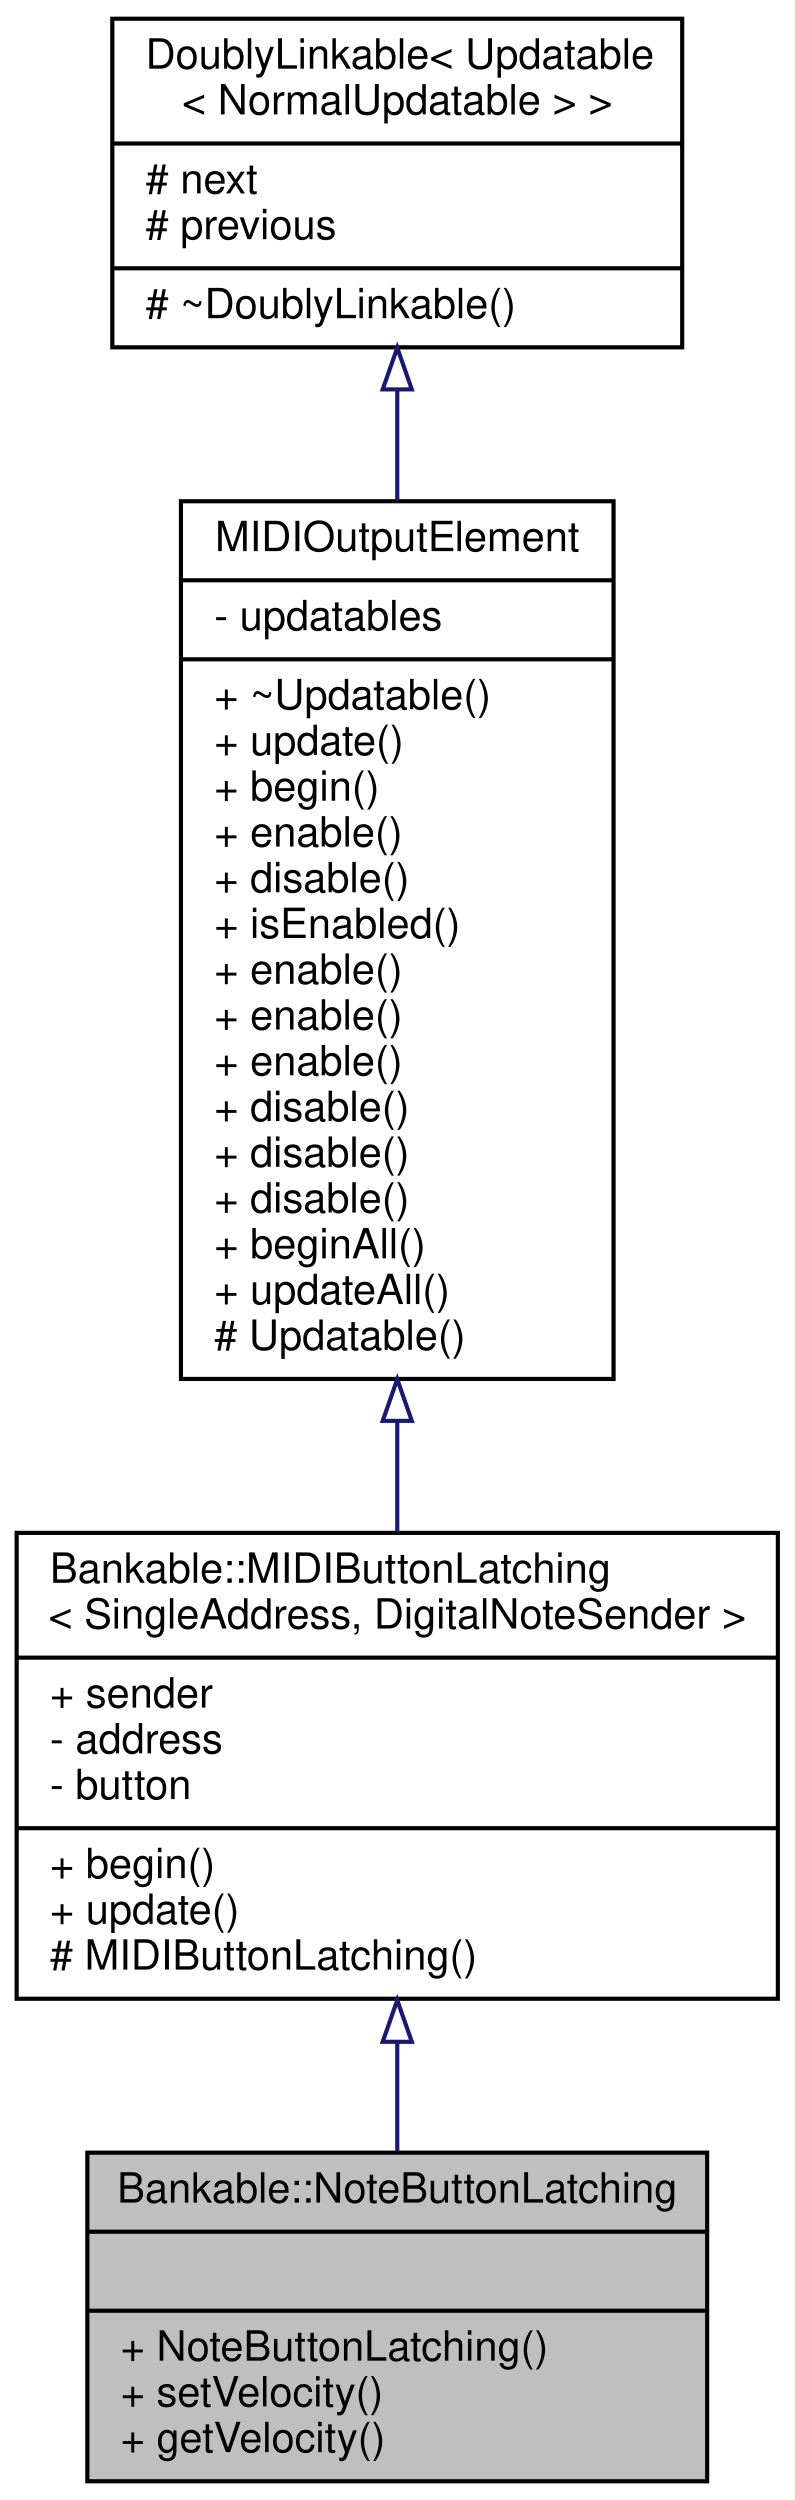
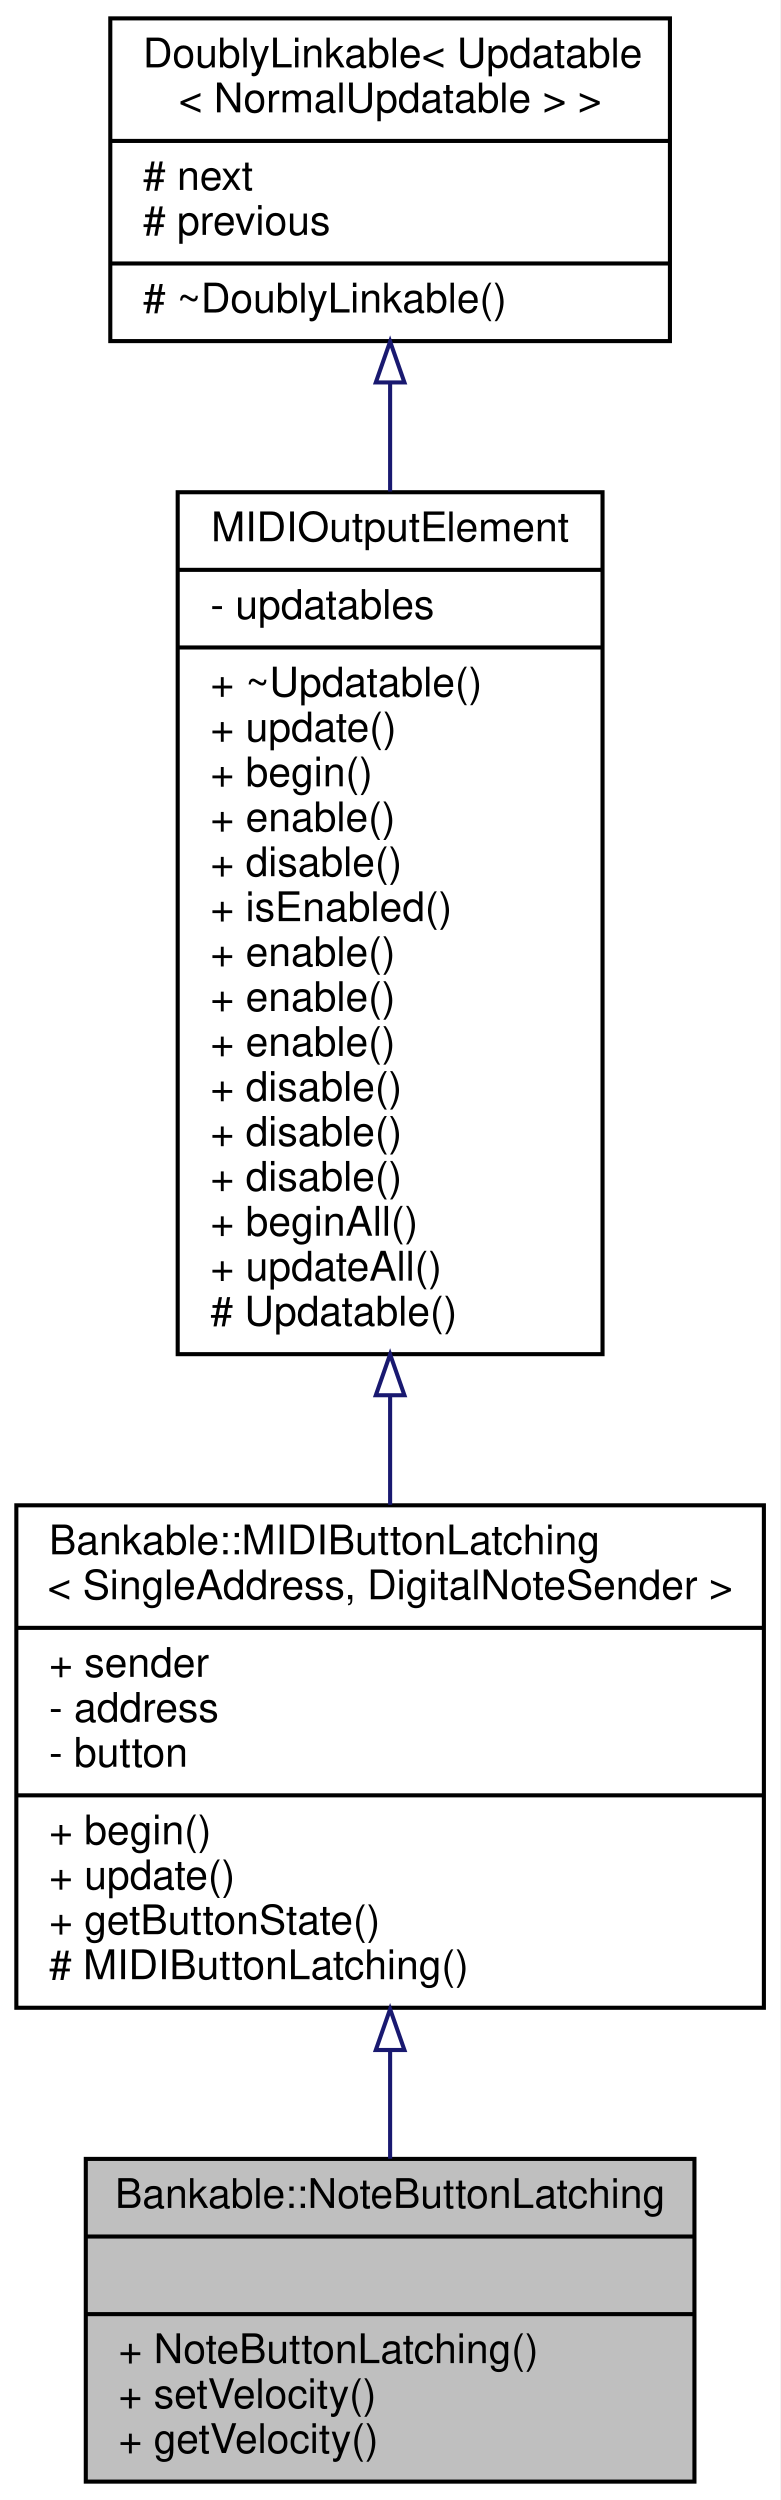
- <svg xmlns="http://www.w3.org/2000/svg" xmlns:xlink="http://www.w3.org/1999/xlink" width="191pt" height="601pt" viewBox="0.00 0.00 191.00 601.00">
-   <g id="graph0" class="graph" transform="scale(1 1) rotate(0) translate(4 597)">
-     <polygon fill="white" stroke="none" points="-4,4 -4,-597 187,-597 187,4 -4,4" />
+ <svg xmlns="http://www.w3.org/2000/svg" xmlns:xlink="http://www.w3.org/1999/xlink" width="191pt" height="612pt" viewBox="0.00 0.00 191.00 612.00">
+   <g id="graph0" class="graph" transform="scale(1 1) rotate(0) translate(4 608)">
+     <polygon fill="white" stroke="none" points="-4,4 -4,-608 187,-608 187,4 -4,4" />
    <g id="node1" class="node">
      <g id="a_node1">
        <a xlink:title="A class of MIDIOutputElements that read the input of a latching push button or toggle switch,...">
          <polygon fill="#bfbfbf" stroke="black" points="17,-0.5 17,-79.5 166,-79.5 166,-0.5 17,-0.5" />
          <text text-anchor="middle" x="91.5" y="-67.5" font-family="Helvetica,sans-Serif" font-size="10.00">Bankable::NoteButtonLatching</text>
          <polyline fill="none" stroke="black" points="17,-60.5 166,-60.5 " />
          <text text-anchor="middle" x="91.5" y="-48.5" font-family="Helvetica,sans-Serif" font-size="10.00"> </text>
          <polyline fill="none" stroke="black" points="17,-41.5 166,-41.5 " />
          <text text-anchor="start" x="25" y="-29.5" font-family="Helvetica,sans-Serif" font-size="10.00">+ NoteButtonLatching()</text>
          <text text-anchor="start" x="25" y="-18.5" font-family="Helvetica,sans-Serif" font-size="10.00">+ setVelocity()</text>
          <text text-anchor="start" x="25" y="-7.5" font-family="Helvetica,sans-Serif" font-size="10.00">+ getVelocity()</text>
        </a>
      </g>
    </g>
    <g id="node2" class="node">
      <g id="a_node2">
        <a xlink:href="../../d3/d0b/classBankable_1_1MIDIButtonLatching.html" target="_top" xlink:title=" ">
-           <polygon fill="white" stroke="black" points="0,-116.5 0,-228.5 183,-228.5 183,-116.5 0,-116.5" />
-           <text text-anchor="start" x="8" y="-216.5" font-family="Helvetica,sans-Serif" font-size="10.00">Bankable::MIDIButtonLatching</text>
-           <text text-anchor="middle" x="91.5" y="-205.5" font-family="Helvetica,sans-Serif" font-size="10.00">&lt; SingleAddress, DigitalNoteSender &gt;</text>
-           <polyline fill="none" stroke="black" points="0,-198.5 183,-198.5 " />
-           <text text-anchor="start" x="8" y="-186.5" font-family="Helvetica,sans-Serif" font-size="10.00">+ sender</text>
-           <text text-anchor="start" x="8" y="-175.5" font-family="Helvetica,sans-Serif" font-size="10.00">- address</text>
-           <text text-anchor="start" x="8" y="-164.5" font-family="Helvetica,sans-Serif" font-size="10.00">- button</text>
-           <polyline fill="none" stroke="black" points="0,-157.5 183,-157.5 " />
-           <text text-anchor="start" x="8" y="-145.5" font-family="Helvetica,sans-Serif" font-size="10.00">+ begin()</text>
-           <text text-anchor="start" x="8" y="-134.5" font-family="Helvetica,sans-Serif" font-size="10.00">+ update()</text>
+           <polygon fill="white" stroke="black" points="0,-116.5 0,-239.5 183,-239.5 183,-116.5 0,-116.5" />
+           <text text-anchor="start" x="8" y="-227.5" font-family="Helvetica,sans-Serif" font-size="10.00">Bankable::MIDIButtonLatching</text>
+           <text text-anchor="middle" x="91.5" y="-216.5" font-family="Helvetica,sans-Serif" font-size="10.00">&lt; SingleAddress, DigitalNoteSender &gt;</text>
+           <polyline fill="none" stroke="black" points="0,-209.5 183,-209.5 " />
+           <text text-anchor="start" x="8" y="-197.5" font-family="Helvetica,sans-Serif" font-size="10.00">+ sender</text>
+           <text text-anchor="start" x="8" y="-186.5" font-family="Helvetica,sans-Serif" font-size="10.00">- address</text>
+           <text text-anchor="start" x="8" y="-175.5" font-family="Helvetica,sans-Serif" font-size="10.00">- button</text>
+           <polyline fill="none" stroke="black" points="0,-168.5 183,-168.5 " />
+           <text text-anchor="start" x="8" y="-156.5" font-family="Helvetica,sans-Serif" font-size="10.00">+ begin()</text>
+           <text text-anchor="start" x="8" y="-145.5" font-family="Helvetica,sans-Serif" font-size="10.00">+ update()</text>
+           <text text-anchor="start" x="8" y="-134.5" font-family="Helvetica,sans-Serif" font-size="10.00">+ getButtonState()</text>
          <text text-anchor="start" x="8" y="-123.5" font-family="Helvetica,sans-Serif" font-size="10.00"># MIDIButtonLatching()</text>
        </a>
      </g>
    </g>
    <g id="edge1" class="edge">
-       <path fill="none" stroke="midnightblue" d="M91.5,-106.056C91.5,-97.081 91.5,-88.11 91.5,-79.823" />
-       <polygon fill="none" stroke="midnightblue" points="88,-106.156 91.5,-116.156 95,-106.156 88,-106.156" />
+       <path fill="none" stroke="midnightblue" d="M91.5,-105.911C91.5,-96.831 91.5,-87.824 91.5,-79.54" />
+       <polygon fill="none" stroke="midnightblue" points="88,-106.16 91.5,-116.16 95,-106.16 88,-106.16" />
    </g>
    <g id="node3" class="node">
      <g id="a_node3">
        <a xlink:href="../../d5/de0/classUpdatable.html" target="_top" xlink:title=" ">
-           <polygon fill="white" stroke="black" points="39.5,-265.5 39.5,-476.5 143.5,-476.5 143.5,-265.5 39.5,-265.5" />
-           <text text-anchor="middle" x="91.5" y="-464.5" font-family="Helvetica,sans-Serif" font-size="10.00">MIDIOutputElement</text>
-           <polyline fill="none" stroke="black" points="39.5,-457.5 143.5,-457.5 " />
-           <text text-anchor="start" x="47.5" y="-445.5" font-family="Helvetica,sans-Serif" font-size="10.00">- updatables</text>
-           <polyline fill="none" stroke="black" points="39.5,-438.5 143.5,-438.5 " />
-           <text text-anchor="start" x="47.5" y="-426.5" font-family="Helvetica,sans-Serif" font-size="10.00">+ ~Updatable()</text>
-           <text text-anchor="start" x="47.5" y="-415.5" font-family="Helvetica,sans-Serif" font-size="10.00">+ update()</text>
-           <text text-anchor="start" x="47.5" y="-404.5" font-family="Helvetica,sans-Serif" font-size="10.00">+ begin()</text>
-           <text text-anchor="start" x="47.5" y="-393.5" font-family="Helvetica,sans-Serif" font-size="10.00">+ enable()</text>
-           <text text-anchor="start" x="47.5" y="-382.5" font-family="Helvetica,sans-Serif" font-size="10.00">+ disable()</text>
-           <text text-anchor="start" x="47.5" y="-371.5" font-family="Helvetica,sans-Serif" font-size="10.00">+ isEnabled()</text>
+           <polygon fill="white" stroke="black" points="39.5,-276.5 39.5,-487.5 143.5,-487.5 143.5,-276.5 39.5,-276.5" />
+           <text text-anchor="middle" x="91.5" y="-475.5" font-family="Helvetica,sans-Serif" font-size="10.00">MIDIOutputElement</text>
+           <polyline fill="none" stroke="black" points="39.5,-468.5 143.5,-468.5 " />
+           <text text-anchor="start" x="47.5" y="-456.5" font-family="Helvetica,sans-Serif" font-size="10.00">- updatables</text>
+           <polyline fill="none" stroke="black" points="39.5,-449.5 143.5,-449.5 " />
+           <text text-anchor="start" x="47.5" y="-437.5" font-family="Helvetica,sans-Serif" font-size="10.00">+ ~Updatable()</text>
+           <text text-anchor="start" x="47.5" y="-426.5" font-family="Helvetica,sans-Serif" font-size="10.00">+ update()</text>
+           <text text-anchor="start" x="47.5" y="-415.5" font-family="Helvetica,sans-Serif" font-size="10.00">+ begin()</text>
+           <text text-anchor="start" x="47.5" y="-404.5" font-family="Helvetica,sans-Serif" font-size="10.00">+ enable()</text>
+           <text text-anchor="start" x="47.5" y="-393.5" font-family="Helvetica,sans-Serif" font-size="10.00">+ disable()</text>
+           <text text-anchor="start" x="47.5" y="-382.5" font-family="Helvetica,sans-Serif" font-size="10.00">+ isEnabled()</text>
+           <text text-anchor="start" x="47.5" y="-371.5" font-family="Helvetica,sans-Serif" font-size="10.00">+ enable()</text>
          <text text-anchor="start" x="47.5" y="-360.5" font-family="Helvetica,sans-Serif" font-size="10.00">+ enable()</text>
          <text text-anchor="start" x="47.5" y="-349.5" font-family="Helvetica,sans-Serif" font-size="10.00">+ enable()</text>
-           <text text-anchor="start" x="47.5" y="-338.5" font-family="Helvetica,sans-Serif" font-size="10.00">+ enable()</text>
+           <text text-anchor="start" x="47.5" y="-338.5" font-family="Helvetica,sans-Serif" font-size="10.00">+ disable()</text>
          <text text-anchor="start" x="47.5" y="-327.5" font-family="Helvetica,sans-Serif" font-size="10.00">+ disable()</text>
          <text text-anchor="start" x="47.5" y="-316.5" font-family="Helvetica,sans-Serif" font-size="10.00">+ disable()</text>
-           <text text-anchor="start" x="47.5" y="-305.5" font-family="Helvetica,sans-Serif" font-size="10.00">+ disable()</text>
-           <text text-anchor="start" x="47.5" y="-294.5" font-family="Helvetica,sans-Serif" font-size="10.00">+ beginAll()</text>
-           <text text-anchor="start" x="47.5" y="-283.5" font-family="Helvetica,sans-Serif" font-size="10.00">+ updateAll()</text>
-           <text text-anchor="start" x="47.5" y="-272.5" font-family="Helvetica,sans-Serif" font-size="10.00"># Updatable()</text>
+           <text text-anchor="start" x="47.5" y="-305.5" font-family="Helvetica,sans-Serif" font-size="10.00">+ beginAll()</text>
+           <text text-anchor="start" x="47.5" y="-294.5" font-family="Helvetica,sans-Serif" font-size="10.00">+ updateAll()</text>
+           <text text-anchor="start" x="47.5" y="-283.5" font-family="Helvetica,sans-Serif" font-size="10.00"># Updatable()</text>
        </a>
      </g>
    </g>
    <g id="edge2" class="edge">
-       <path fill="none" stroke="midnightblue" d="M91.5,-255.388C91.5,-246.198 91.5,-237.204 91.5,-228.741" />
-       <polygon fill="none" stroke="midnightblue" points="88,-255.421 91.5,-265.421 95,-255.421 88,-255.421" />
+       <path fill="none" stroke="midnightblue" d="M91.5,-266.431C91.5,-257.239 91.5,-248.2 91.5,-239.626" />
+       <polygon fill="none" stroke="midnightblue" points="88,-266.45 91.5,-276.45 95,-266.45 88,-266.45" />
    </g>
    <g id="node4" class="node">
      <g id="a_node4">
        <a xlink:href="../../d4/d23/classDoublyLinkable.html" target="_top" xlink:title=" ">
-           <polygon fill="white" stroke="black" points="23,-513.5 23,-592.5 160,-592.5 160,-513.5 23,-513.5" />
-           <text text-anchor="start" x="31" y="-580.5" font-family="Helvetica,sans-Serif" font-size="10.00">DoublyLinkable&lt; Updatable</text>
-           <text text-anchor="middle" x="91.5" y="-569.5" font-family="Helvetica,sans-Serif" font-size="10.00">&lt; NormalUpdatable &gt; &gt;</text>
-           <polyline fill="none" stroke="black" points="23,-562.5 160,-562.5 " />
-           <text text-anchor="start" x="31" y="-550.5" font-family="Helvetica,sans-Serif" font-size="10.00"># next</text>
-           <text text-anchor="start" x="31" y="-539.5" font-family="Helvetica,sans-Serif" font-size="10.00"># previous</text>
-           <polyline fill="none" stroke="black" points="23,-532.5 160,-532.5 " />
-           <text text-anchor="start" x="31" y="-520.5" font-family="Helvetica,sans-Serif" font-size="10.00"># ~DoublyLinkable()</text>
+           <polygon fill="white" stroke="black" points="23,-524.5 23,-603.5 160,-603.5 160,-524.5 23,-524.5" />
+           <text text-anchor="start" x="31" y="-591.5" font-family="Helvetica,sans-Serif" font-size="10.00">DoublyLinkable&lt; Updatable</text>
+           <text text-anchor="middle" x="91.5" y="-580.5" font-family="Helvetica,sans-Serif" font-size="10.00">&lt; NormalUpdatable &gt; &gt;</text>
+           <polyline fill="none" stroke="black" points="23,-573.5 160,-573.5 " />
+           <text text-anchor="start" x="31" y="-561.5" font-family="Helvetica,sans-Serif" font-size="10.00"># next</text>
+           <text text-anchor="start" x="31" y="-550.5" font-family="Helvetica,sans-Serif" font-size="10.00"># previous</text>
+           <polyline fill="none" stroke="black" points="23,-543.5 160,-543.5 " />
+           <text text-anchor="start" x="31" y="-531.5" font-family="Helvetica,sans-Serif" font-size="10.00"># ~DoublyLinkable()</text>
        </a>
      </g>
    </g>
    <g id="edge3" class="edge">
-       <path fill="none" stroke="midnightblue" d="M91.5,-503.16C91.5,-494.809 91.5,-485.856 91.5,-476.694" />
-       <polygon fill="none" stroke="midnightblue" points="88,-503.385 91.5,-513.385 95,-503.386 88,-503.385" />
+       <path fill="none" stroke="midnightblue" d="M91.5,-514.16C91.5,-505.809 91.5,-496.856 91.5,-487.694" />
+       <polygon fill="none" stroke="midnightblue" points="88,-514.385 91.5,-524.385 95,-514.386 88,-514.385" />
    </g>
  </g>
</svg>
